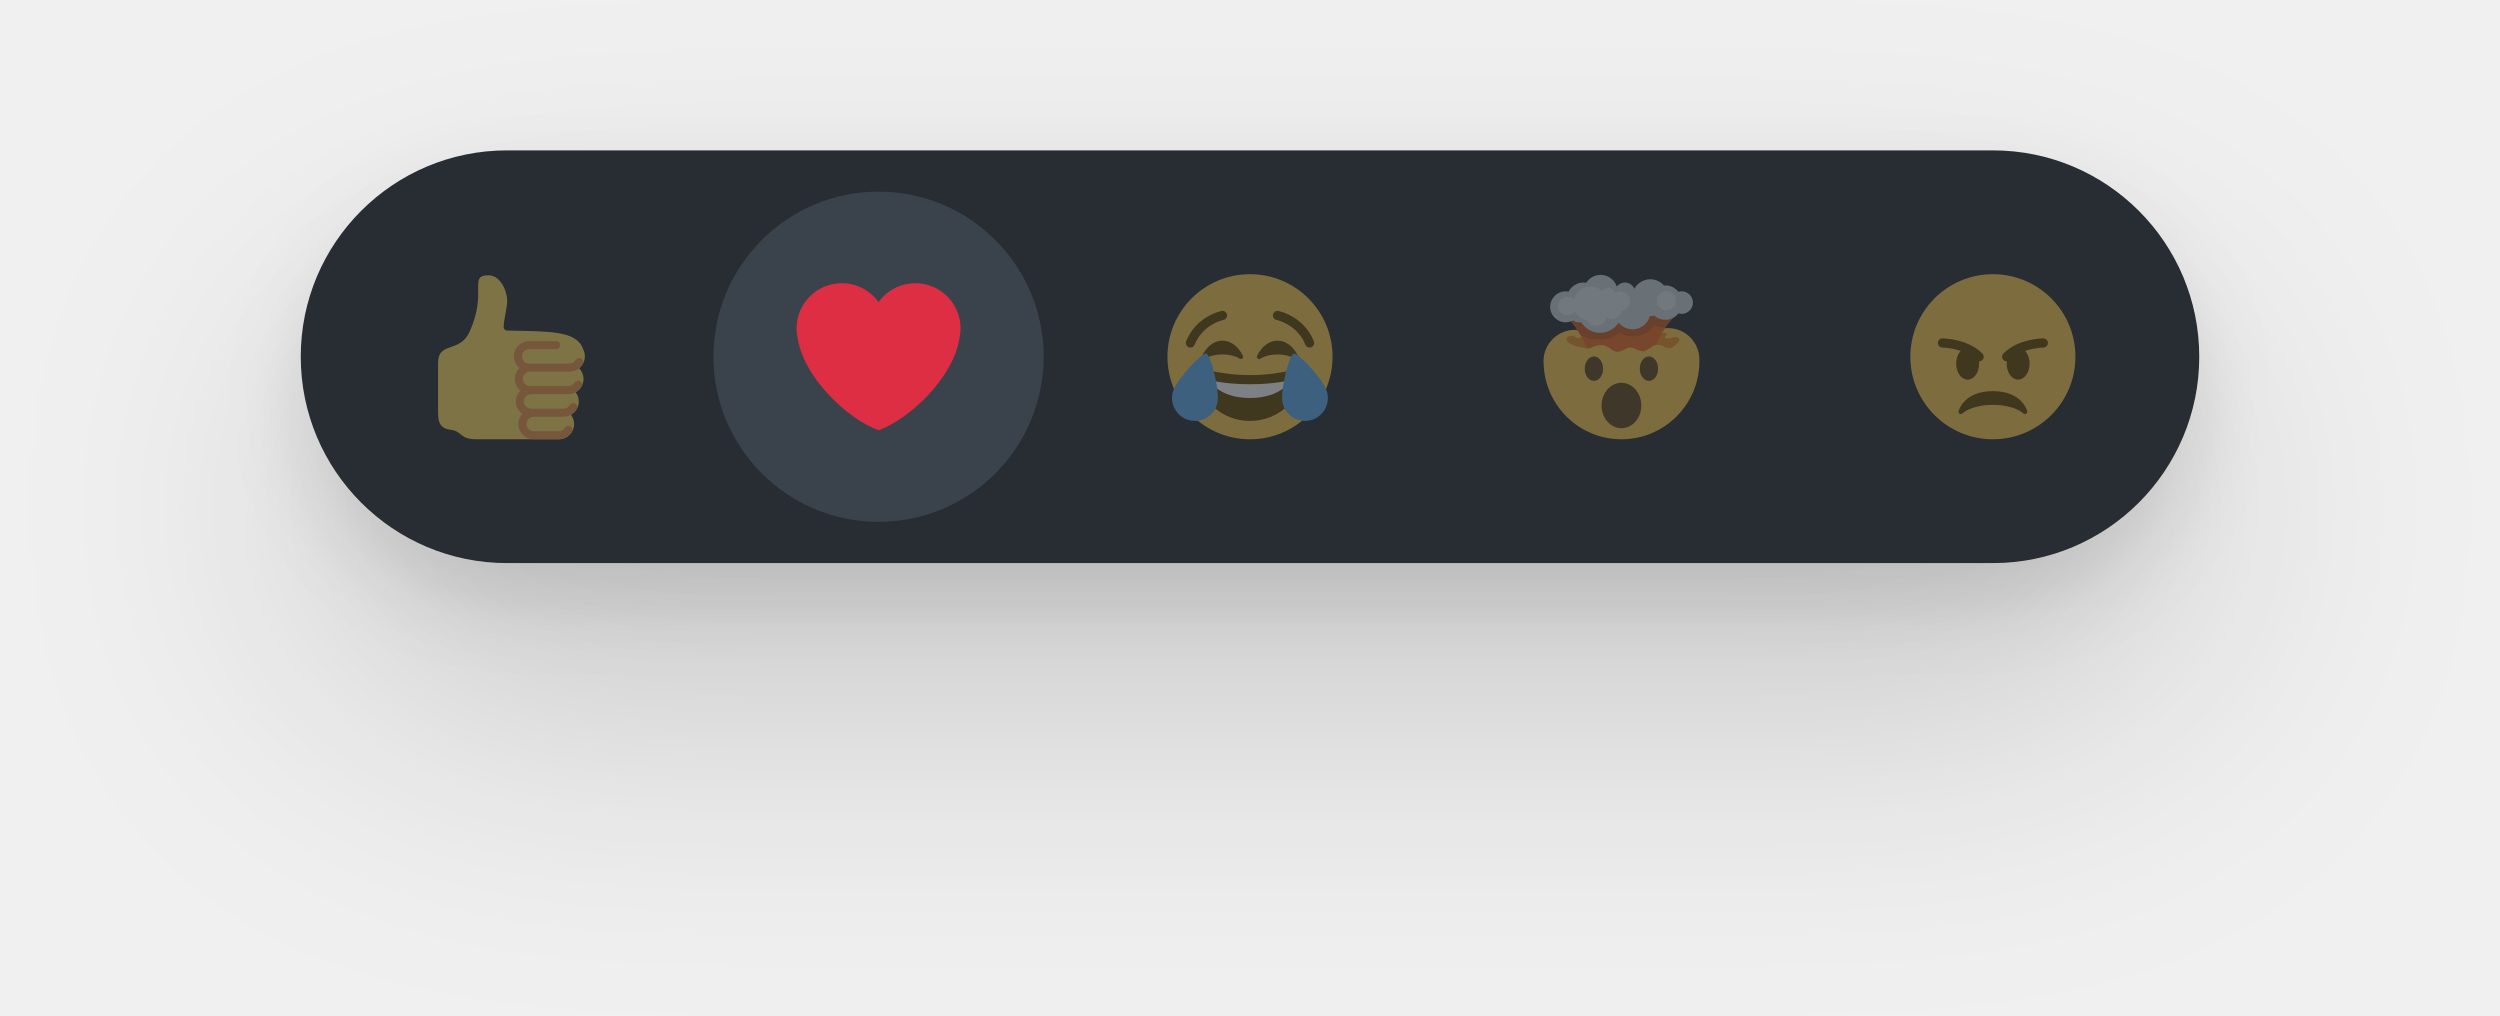
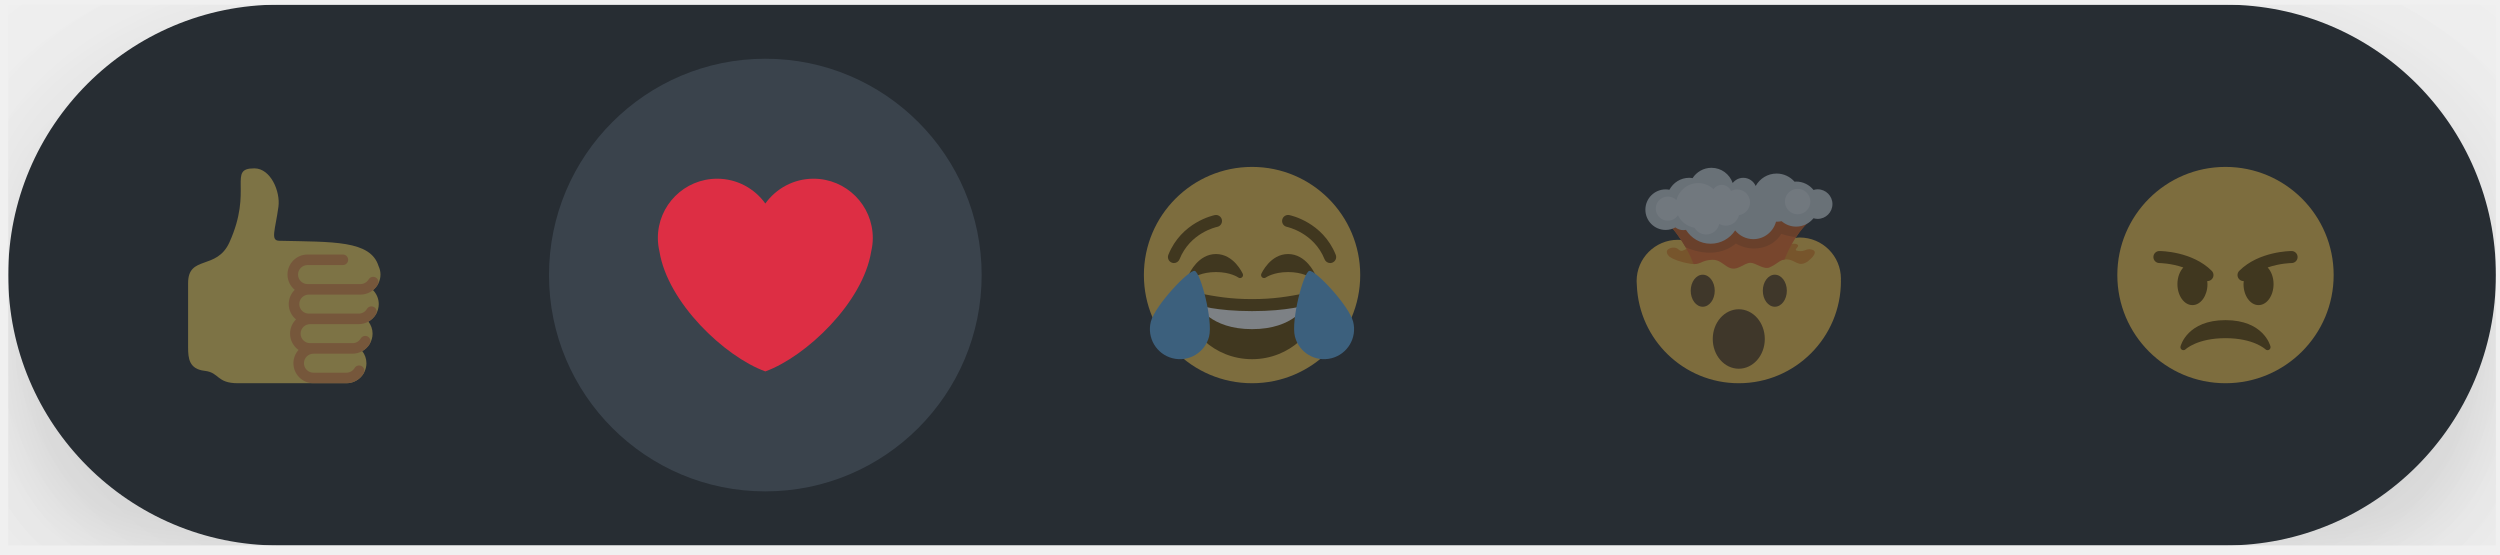
- <svg xmlns="http://www.w3.org/2000/svg" width="266" height="108" viewBox="0 0 266 108" fill="none">
-   <g filter="url(#filter0_dd_9873_259276)">
-     <rect x="32" y="16" width="202" height="43.913" rx="21.956" fill="#272D33" />
-     <g opacity="0.4">
-       <g clip-path="url(#clip0_9873_259276)">
-         <path d="M62.23 37.916C62.23 37.67 62.171 37.44 62.073 37.23C61.419 35.12 58.356 35.274 53.998 35.171C53.27 35.154 53.687 34.294 53.942 32.405C54.109 31.177 53.317 29.291 51.986 29.291C49.791 29.291 51.902 31.023 49.962 35.304C48.925 37.591 46.608 36.31 46.608 38.607V43.837C46.608 44.732 46.695 45.592 47.953 45.733C49.172 45.87 48.898 46.739 50.657 46.739H59.461C60.358 46.739 61.087 46.009 61.087 45.112C61.087 44.741 60.957 44.402 60.747 44.128C61.245 43.849 61.586 43.323 61.586 42.713C61.586 42.343 61.456 42.004 61.247 41.73C61.746 41.452 62.088 40.925 62.088 40.315C62.088 39.871 61.909 39.469 61.619 39.175C61.989 38.877 62.23 38.426 62.23 37.916Z" fill="#FFDB5E" />
-         <path d="M56.406 39.542H60.604C61.175 39.542 61.711 39.237 62.002 38.745C62.122 38.543 62.056 38.281 61.853 38.16C61.65 38.04 61.388 38.108 61.268 38.31C61.13 38.544 60.874 38.688 60.603 38.688H56.305C55.879 38.688 55.532 38.342 55.532 37.916C55.532 37.49 55.879 37.143 56.305 37.143H59.177C59.413 37.143 59.604 36.952 59.604 36.717C59.604 36.481 59.413 36.29 59.177 36.29H56.304C55.408 36.29 54.678 37.019 54.678 37.916C54.678 38.416 54.91 38.858 55.266 39.157C54.966 39.452 54.779 39.862 54.779 40.315C54.779 40.816 55.012 41.261 55.371 41.559C55.072 41.853 54.888 42.262 54.888 42.714C54.888 43.26 55.16 43.742 55.575 44.037C55.319 44.325 55.159 44.699 55.159 45.113C55.159 46.01 55.889 46.739 56.785 46.739H59.461C60.032 46.739 60.568 46.434 60.86 45.943C60.981 45.74 60.914 45.478 60.711 45.358C60.508 45.238 60.246 45.304 60.126 45.506C59.987 45.74 59.732 45.885 59.461 45.885H56.785C56.36 45.885 56.013 45.539 56.013 45.113C56.013 44.687 56.36 44.34 56.785 44.34H59.96C60.531 44.34 61.068 44.035 61.359 43.544C61.479 43.34 61.413 43.078 61.21 42.959C61.006 42.836 60.745 42.905 60.625 43.107C60.484 43.345 60.235 43.486 59.96 43.486H56.514C56.088 43.486 55.741 43.139 55.741 42.714C55.741 42.288 56.088 41.941 56.514 41.941H60.462C61.032 41.941 61.569 41.636 61.86 41.145C61.981 40.942 61.914 40.68 61.712 40.56C61.508 40.44 61.247 40.506 61.127 40.709C60.986 40.946 60.737 41.087 60.462 41.087H56.406C55.98 41.087 55.633 40.741 55.633 40.315C55.633 39.889 55.98 39.542 56.406 39.542Z" fill="#EE9547" />
+ <svg xmlns="http://www.w3.org/2000/svg" width="203" height="45" viewBox="0 0 203 45" fill="none">
+   <g clip-path="url(#clip0_10176_12195)">
+     <g filter="url(#filter0_dd_10176_12195)">
+       <rect x="0.667" y="0.379" width="202" height="43.913" rx="21.956" fill="#272D33" />
+       <g opacity="0.4">
+         <g clip-path="url(#clip1_10176_12195)">
+           <path d="M30.896 22.294C30.896 22.049 30.838 21.819 30.74 21.609C30.085 19.498 27.022 19.653 22.665 19.55C21.937 19.533 22.353 18.672 22.609 16.784C22.775 15.556 21.983 13.67 20.652 13.67C18.458 13.67 20.569 15.401 18.628 19.682C17.592 21.97 15.274 20.688 15.274 22.986V28.216C15.274 29.11 15.362 29.97 16.62 30.112C17.839 30.249 17.565 31.118 19.324 31.118H28.128C29.025 31.118 29.754 30.388 29.754 29.491C29.754 29.119 29.624 28.781 29.414 28.506C29.911 28.228 30.253 27.702 30.253 27.092C30.253 26.721 30.123 26.383 29.913 26.109C30.412 25.831 30.755 25.304 30.755 24.693C30.755 24.25 30.575 23.848 30.286 23.553C30.655 23.255 30.896 22.805 30.896 22.294Z" fill="#FFDB5E" />
+           <path d="M25.073 23.921H29.27C29.841 23.921 30.377 23.615 30.669 23.124C30.789 22.921 30.722 22.659 30.519 22.539C30.317 22.418 30.055 22.486 29.934 22.689C29.796 22.922 29.541 23.067 29.27 23.067H24.971C24.546 23.067 24.199 22.72 24.199 22.294C24.199 21.869 24.546 21.522 24.971 21.522H27.844C28.079 21.522 28.271 21.331 28.271 21.095C28.271 20.86 28.079 20.668 27.844 20.668H24.971C24.074 20.668 23.345 21.398 23.345 22.294C23.345 22.795 23.576 23.237 23.933 23.536C23.633 23.831 23.446 24.241 23.446 24.694C23.446 25.195 23.679 25.639 24.037 25.937C23.739 26.232 23.554 26.64 23.554 27.092C23.554 27.639 23.827 28.121 24.241 28.416C23.986 28.703 23.826 29.078 23.826 29.491C23.826 30.388 24.555 31.118 25.452 31.118H28.128C28.699 31.118 29.235 30.813 29.527 30.321C29.647 30.119 29.58 29.857 29.378 29.736C29.175 29.617 28.913 29.683 28.793 29.885C28.654 30.119 28.399 30.264 28.128 30.264H25.452C25.026 30.264 24.68 29.917 24.68 29.491C24.68 29.065 25.026 28.719 25.452 28.719H28.627C29.197 28.719 29.734 28.413 30.025 27.922C30.146 27.719 30.079 27.457 29.877 27.337C29.672 27.215 29.411 27.284 29.291 27.486C29.151 27.724 28.902 27.865 28.627 27.865H25.18C24.754 27.865 24.408 27.518 24.408 27.092C24.408 26.666 24.754 26.32 25.18 26.32H29.128C29.699 26.32 30.235 26.015 30.527 25.523C30.648 25.321 30.581 25.059 30.378 24.939C30.175 24.819 29.913 24.885 29.793 25.087C29.652 25.325 29.403 25.466 29.128 25.466H25.073C24.646 25.466 24.3 25.119 24.3 24.694C24.3 24.268 24.646 23.921 25.073 23.921Z" fill="#EE9547" />
+         </g>
      </g>
-     </g>
-     <rect x="75.913" y="20.391" width="35.13" height="35.13" rx="17.565" fill="#BBD9F6" fill-opacity="0.13" />
-     <g clip-path="url(#clip1_9873_259276)">
-       <path d="M102.205 34.948C102.205 32.288 100.049 30.133 97.39 30.133C95.776 30.133 94.352 30.93 93.478 32.147C92.604 30.93 91.18 30.133 89.567 30.133C86.907 30.133 84.752 32.288 84.752 34.948C84.752 35.324 84.8 35.689 84.882 36.041C85.55 40.195 90.168 44.577 93.478 45.78C96.788 44.577 101.407 40.195 102.074 36.042C102.157 35.69 102.205 35.325 102.205 34.948Z" fill="#DD2E44" />
-     </g>
-     <g opacity="0.4">
-       <g clip-path="url(#clip2_9873_259276)">
-         <path d="M141.783 37.956C141.783 42.807 137.85 46.739 133 46.739C128.15 46.739 124.217 42.807 124.217 37.956C124.217 33.106 128.15 29.174 133 29.174C137.85 29.174 141.783 33.106 141.783 37.956Z" fill="#FFCC4D" />
-         <path d="M138.102 37.858C138.073 37.792 137.371 36.249 135.928 36.249C134.485 36.249 133.782 37.792 133.753 37.858C133.708 37.959 133.737 38.077 133.824 38.146C133.909 38.216 134.031 38.218 134.121 38.153C134.127 38.149 134.737 37.713 135.928 37.713C137.111 37.713 137.72 38.143 137.734 38.153C137.777 38.185 137.828 38.201 137.879 38.201C137.933 38.201 137.987 38.183 138.031 38.148C138.118 38.078 138.148 37.959 138.102 37.858ZM132.247 37.858C132.218 37.792 131.516 36.249 130.072 36.249C128.63 36.249 127.927 37.792 127.898 37.858C127.853 37.959 127.882 38.077 127.968 38.146C128.054 38.216 128.176 38.218 128.266 38.153C128.272 38.149 128.881 37.713 130.072 37.713C131.256 37.713 131.865 38.143 131.879 38.153C131.922 38.185 131.973 38.201 132.024 38.201C132.078 38.201 132.132 38.183 132.176 38.148C132.263 38.078 132.292 37.959 132.247 37.858ZM139.343 36.981C139.15 36.981 138.966 36.865 138.89 36.674C138.022 34.505 135.853 34.049 135.831 34.044C135.567 33.991 135.396 33.734 135.449 33.47C135.502 33.205 135.759 33.035 136.023 33.087C136.133 33.109 138.734 33.657 139.796 36.311C139.896 36.562 139.774 36.846 139.524 36.946C139.465 36.97 139.403 36.981 139.343 36.981ZM126.657 36.981C126.597 36.981 126.536 36.97 126.476 36.946C126.226 36.846 126.104 36.562 126.204 36.312C127.266 33.657 129.867 33.109 129.977 33.087C130.242 33.036 130.498 33.206 130.551 33.47C130.604 33.733 130.433 33.99 130.17 34.044C130.08 34.062 127.971 34.522 127.11 36.674C127.034 36.865 126.85 36.981 126.657 36.981ZM133 39.909C131.232 39.909 130.059 39.703 128.609 39.421C128.277 39.357 127.633 39.421 127.633 40.397C127.633 42.348 129.875 44.788 133 44.788C136.125 44.788 138.367 42.348 138.367 40.397C138.367 39.421 137.723 39.356 137.391 39.421C135.941 39.703 134.768 39.909 133 39.909Z" fill="#664500" />
-         <path d="M128.609 40.396C128.609 40.396 130.072 40.884 133 40.884C135.928 40.884 137.391 40.396 137.391 40.396C137.391 40.396 136.415 42.348 133 42.348C129.585 42.348 128.609 40.396 128.609 40.396Z" fill="white" />
-         <path d="M129.51 42.948C129.178 44.254 127.851 45.044 126.545 44.712C125.239 44.38 124.449 43.053 124.78 41.747C125.112 40.441 127.872 37.498 128.346 37.618C128.819 37.739 129.841 41.642 129.51 42.948ZM136.48 42.948C136.812 44.254 138.139 45.044 139.445 44.712C140.752 44.38 141.542 43.053 141.21 41.747C140.878 40.441 138.117 37.498 137.644 37.618C137.172 37.739 136.149 41.642 136.48 42.948Z" fill="#5DADEC" />
+       <rect x="44.58" y="4.77" width="35.13" height="35.13" rx="17.565" fill="#BBD9F6" fill-opacity="0.13" />
+       <g clip-path="url(#clip2_10176_12195)">
+         <path d="M70.871 19.326C70.871 16.667 68.716 14.511 66.057 14.511C64.443 14.511 63.019 15.308 62.145 16.526C61.271 15.308 59.847 14.511 58.233 14.511C55.574 14.511 53.418 16.667 53.418 19.326C53.418 19.703 53.466 20.068 53.548 20.42C54.217 24.573 58.835 28.956 62.145 30.159C65.454 28.956 70.073 24.573 70.741 20.42C70.823 20.068 70.871 19.703 70.871 19.326Z" fill="#DD2E44" />
      </g>
-     </g>
-     <g opacity="0.4">
-       <g clip-path="url(#clip3_9873_259276)">
-         <path d="M180.816 38.258C180.816 36.407 179.316 34.907 177.465 34.907C176.987 34.907 176.122 35.189 176.122 35.189L169.718 35.864C169.718 35.864 168.392 35.093 167.579 35.093C165.727 35.093 164.227 36.593 164.227 38.444C164.227 38.56 164.233 38.674 164.244 38.787C164.425 43.208 168.057 46.739 172.522 46.739C177.103 46.739 180.816 43.025 180.816 38.444C180.816 38.419 180.812 38.395 180.811 38.37C180.812 38.332 180.816 38.296 180.816 38.258Z" fill="#FFCB4C" />
-         <path d="M178.438 35.884C177.979 35.765 177.946 36.072 177.364 36.004C176.794 35.937 177.573 35.643 177.269 35.471C177.166 35.413 177.019 35.401 176.838 35.423C176.325 35.486 168.566 35.689 168.277 35.828C168.02 35.952 167.867 36.096 167.634 35.877C167.34 35.603 166.918 35.761 166.796 35.852C166.639 35.971 166.607 36.205 166.911 36.476C167.214 36.681 167.727 36.895 168.601 37.041C168.697 37.057 168.779 37.063 168.856 37.066C169.455 37.087 169.538 36.252 170.383 36.229C170.937 36.215 175.825 36.751 176.228 36.697C176.277 36.69 176.329 36.685 176.388 36.685C177.151 36.685 177.328 37.392 178.139 36.839C178.483 36.559 179.023 36.035 178.438 35.884Z" fill="#F19020" />
-         <path d="M166.636 33.622C167.38 34.367 167.907 35.156 168.277 35.828C168.553 36.331 168.743 36.77 168.856 37.067C169.455 37.087 169.538 36.74 170.383 36.718C170.937 36.703 171.253 37.093 171.663 37.317C172.396 37.718 172.916 36.961 173.478 36.961C173.892 36.961 174.56 37.55 175.027 37.334C175.704 37.02 175.825 36.753 176.228 36.697C176.385 36.312 176.589 35.87 176.838 35.425C177.199 34.778 177.657 34.124 178.225 33.623H166.636V33.622Z" fill="#F36C24" />
-         <path d="M178.038 33.778C178.663 33.161 166.797 33.785 167.138 34.162C167.62 34.696 168.211 35.7 168.211 35.7C168.211 35.7 170.532 36.874 172.286 35.395C173.505 36.127 175.213 35.868 175.975 34.61C175.975 34.61 176.569 34.831 177.171 34.869C177.171 34.869 177.636 34.174 178.038 33.778Z" fill="#CE5C1F" />
-         <path d="M172.522 45.562C173.689 45.562 174.635 44.481 174.635 43.147C174.635 41.813 173.689 40.731 172.522 40.731C171.354 40.731 170.408 41.813 170.408 43.147C170.408 44.481 171.354 45.562 172.522 45.562Z" fill="#65471B" />
-         <path d="M170.57 39.228C170.57 39.947 170.133 40.529 169.594 40.529C169.055 40.529 168.618 39.947 168.618 39.228C168.618 38.509 169.055 37.927 169.594 37.927C170.133 37.927 170.57 38.509 170.57 39.228ZM176.425 39.228C176.425 39.946 175.988 40.529 175.449 40.529C174.91 40.529 174.473 39.946 174.473 39.228C174.473 38.509 174.911 37.926 175.449 37.926C175.988 37.927 176.425 38.509 176.425 39.228Z" fill="#65471B" />
-         <path d="M178.926 30.991C178.809 30.991 178.698 31.013 178.591 31.045C178.255 30.632 177.75 30.363 177.177 30.363C177.135 30.363 177.095 30.373 177.053 30.376C176.694 29.973 176.177 29.713 175.595 29.713C174.861 29.713 174.229 30.122 173.894 30.721C173.725 30.332 173.339 30.059 172.887 30.059C172.537 30.059 172.229 30.226 172.028 30.481C171.78 29.764 171.107 29.246 170.306 29.246C169.66 29.246 169.096 29.582 168.77 30.086C168.68 30.072 168.59 30.058 168.496 30.058C167.798 30.058 167.198 30.454 166.89 31.03C166.791 31.011 166.69 30.999 166.585 30.999C165.676 30.999 164.938 31.736 164.938 32.646C164.938 33.555 165.676 34.293 166.585 34.293C166.872 34.293 167.139 34.215 167.373 34.085C167.556 34.223 167.782 34.308 168.029 34.308C168.1 34.308 168.168 34.3 168.235 34.287C168.652 34.96 169.39 35.41 170.24 35.41C171.074 35.41 171.804 34.979 172.227 34.329C172.578 34.759 173.106 35.04 173.705 35.04C174.591 35.04 175.328 34.436 175.547 33.619C175.564 33.62 175.579 33.624 175.596 33.624C175.734 33.624 175.868 33.609 175.999 33.582C176.318 33.853 176.726 34.023 177.178 34.023C177.751 34.023 178.256 33.754 178.592 33.342C178.698 33.373 178.809 33.395 178.926 33.395C179.59 33.395 180.128 32.857 180.128 32.193C180.128 31.53 179.589 30.991 178.926 30.991Z" fill="#CCD6DD" />
-         <path d="M177.301 33.023C177.873 33.023 178.336 32.56 178.336 31.988C178.336 31.416 177.873 30.953 177.301 30.953C176.729 30.953 176.266 31.416 176.266 31.988C176.266 32.56 176.729 33.023 177.301 33.023Z" fill="#E1E8ED" />
-         <path d="M173.437 32.054C173.437 31.472 172.965 31 172.383 31C172.204 31 172.037 31.049 171.889 31.128C171.766 30.835 171.477 30.628 171.139 30.628C170.862 30.628 170.618 30.767 170.471 30.979C170.145 30.675 169.71 30.484 169.228 30.484C168.372 30.484 167.659 31.075 167.46 31.869C167.281 31.69 167.035 31.579 166.762 31.579C166.22 31.579 165.781 32.018 165.781 32.56C165.781 33.103 166.22 33.542 166.762 33.542C167.105 33.542 167.406 33.366 167.582 33.1C167.834 33.627 168.328 34.014 168.923 34.114C169.113 34.441 169.463 34.663 169.868 34.663C170.392 34.663 170.829 34.295 170.938 33.804C171.097 33.892 171.276 33.947 171.469 33.947C171.991 33.947 172.426 33.581 172.537 33.093C173.046 33.017 173.437 32.583 173.437 32.054Z" fill="#E1E8ED" />
+       <g opacity="0.4">
+         <g clip-path="url(#clip3_10176_12195)">
+           <path d="M110.449 22.335C110.449 27.186 106.517 31.118 101.667 31.118C96.817 31.118 92.884 27.186 92.884 22.335C92.884 17.485 96.817 13.553 101.667 13.553C106.517 13.553 110.449 17.485 110.449 22.335Z" fill="#FFCC4D" />
+           <path d="M106.769 22.236C106.74 22.171 106.037 20.628 104.594 20.628C103.151 20.628 102.449 22.171 102.419 22.236C102.375 22.337 102.404 22.455 102.49 22.525C102.576 22.594 102.698 22.596 102.788 22.532C102.794 22.527 103.404 22.091 104.594 22.091C105.778 22.091 106.387 22.521 106.4 22.531C106.443 22.563 106.495 22.579 106.546 22.579C106.6 22.579 106.654 22.561 106.698 22.526C106.784 22.457 106.814 22.338 106.769 22.236ZM100.914 22.236C100.884 22.171 100.182 20.628 98.739 20.628C97.296 20.628 96.594 22.171 96.564 22.236C96.519 22.337 96.549 22.455 96.635 22.525C96.721 22.594 96.843 22.596 96.932 22.532C96.939 22.527 97.548 22.091 98.739 22.091C99.923 22.091 100.532 22.521 100.545 22.531C100.588 22.563 100.64 22.579 100.691 22.579C100.744 22.579 100.799 22.561 100.843 22.526C100.93 22.457 100.959 22.338 100.914 22.236ZM108.01 21.36C107.816 21.36 107.633 21.243 107.556 21.053C106.689 18.884 104.52 18.427 104.498 18.422C104.234 18.37 104.062 18.112 104.116 17.848C104.168 17.584 104.425 17.413 104.69 17.465C104.8 17.487 107.401 18.035 108.462 20.69C108.562 20.94 108.44 21.224 108.19 21.324C108.132 21.348 108.07 21.36 108.01 21.36ZM95.324 21.36C95.263 21.36 95.202 21.348 95.143 21.324C94.892 21.224 94.771 20.94 94.871 20.69C95.933 18.036 98.533 17.488 98.644 17.466C98.908 17.414 99.165 17.584 99.218 17.849C99.27 18.112 99.1 18.369 98.837 18.422C98.746 18.441 96.638 18.9 95.777 21.053C95.7 21.243 95.517 21.36 95.324 21.36ZM101.667 24.287C99.899 24.287 98.726 24.081 97.275 23.799C96.944 23.735 96.299 23.799 96.299 24.775C96.299 26.727 98.541 29.166 101.667 29.166C104.791 29.166 107.034 26.727 107.034 24.775C107.034 23.799 106.389 23.735 106.058 23.799C104.607 24.081 103.434 24.287 101.667 24.287Z" fill="#664500" />
+           <path d="M97.275 24.775C97.275 24.775 98.739 25.263 101.667 25.263C104.594 25.263 106.058 24.775 106.058 24.775C106.058 24.775 105.082 26.727 101.667 26.727C98.251 26.727 97.275 24.775 97.275 24.775Z" fill="white" />
+           <path d="M98.177 27.326C97.845 28.633 96.518 29.422 95.211 29.09C93.906 28.759 93.116 27.432 93.447 26.125C93.778 24.819 96.539 21.877 97.012 21.997C97.486 22.117 98.508 26.021 98.177 27.326ZM105.147 27.326C105.479 28.633 106.806 29.422 108.112 29.09C109.418 28.759 110.208 27.432 109.876 26.125C109.545 24.819 106.784 21.877 106.311 21.997C105.838 22.117 104.816 26.021 105.147 27.326Z" fill="#5DADEC" />
+         </g>
      </g>
-     </g>
-     <g opacity="0.4">
-       <g clip-path="url(#clip4_9873_259276)">
-         <path d="M220.826 37.956C220.826 42.807 216.894 46.739 212.043 46.739C207.194 46.739 203.261 42.807 203.261 37.956C203.261 33.106 207.194 29.174 212.043 29.174C216.894 29.174 220.826 33.106 220.826 37.956Z" fill="#FFCC4D" />
-         <path d="M215.696 43.753C215.674 43.665 215.126 41.616 212.043 41.616C208.961 41.616 208.413 43.665 208.391 43.753C208.365 43.858 208.412 43.968 208.507 44.023C208.602 44.076 208.721 44.062 208.8 43.985C208.809 43.976 209.753 43.08 212.043 43.08C214.334 43.08 215.278 43.976 215.287 43.985C215.334 44.031 215.396 44.056 215.459 44.056C215.5 44.056 215.541 44.045 215.579 44.024C215.675 43.97 215.722 43.859 215.696 43.753ZM210.925 37.612C209.336 36.023 206.784 36.005 206.676 36.005C206.407 36.005 206.189 36.223 206.189 36.492C206.188 36.761 206.407 36.98 206.676 36.981C206.69 36.981 207.615 36.992 208.619 37.34C208.33 37.653 208.14 38.138 208.14 38.688C208.14 39.632 208.686 40.396 209.36 40.396C210.034 40.396 210.58 39.632 210.58 38.688C210.58 38.604 210.57 38.523 210.562 38.441C210.568 38.441 210.574 38.444 210.58 38.444C210.705 38.444 210.83 38.397 210.925 38.301C211.115 38.111 211.115 37.802 210.925 37.612ZM217.411 36.005C217.303 36.005 214.751 36.023 213.162 37.612C212.972 37.802 212.972 38.111 213.162 38.301C213.257 38.397 213.382 38.444 213.507 38.444C213.514 38.444 213.519 38.441 213.525 38.441C213.517 38.523 213.507 38.604 213.507 38.688C213.507 39.632 214.053 40.396 214.727 40.396C215.401 40.396 215.947 39.632 215.947 38.688C215.947 38.138 215.757 37.653 215.468 37.34C216.472 36.992 217.397 36.981 217.412 36.981C217.68 36.98 217.899 36.761 217.898 36.492C217.898 36.223 217.68 36.005 217.411 36.005Z" fill="#664500" />
+       <g opacity="0.4">
+         <g clip-path="url(#clip4_10176_12195)">
+           <path d="M149.483 22.637C149.483 20.786 147.983 19.286 146.132 19.286C145.654 19.286 144.789 19.568 144.789 19.568L138.384 20.243C138.384 20.243 137.059 19.472 136.246 19.472C134.394 19.472 132.894 20.972 132.894 22.823C132.894 22.939 132.9 23.053 132.911 23.166C133.092 27.587 136.723 31.118 141.188 31.118C145.769 31.118 149.483 27.404 149.483 22.823C149.483 22.798 149.479 22.774 149.477 22.749C149.479 22.712 149.483 22.675 149.483 22.637Z" fill="#FFCB4C" />
+           <path d="M147.105 20.262C146.646 20.143 146.613 20.451 146.031 20.382C145.461 20.315 146.24 20.022 145.935 19.849C145.833 19.791 145.686 19.779 145.505 19.802C144.992 19.864 137.233 20.067 136.943 20.206C136.686 20.331 136.534 20.474 136.3 20.256C136.006 19.982 135.585 20.14 135.463 20.231C135.306 20.349 135.273 20.583 135.577 20.854C135.88 21.059 136.394 21.273 137.268 21.419C137.364 21.436 137.446 21.442 137.523 21.445C138.121 21.465 138.204 20.63 139.05 20.608C139.604 20.593 144.492 21.13 144.894 21.075C144.943 21.068 144.995 21.063 145.055 21.063C145.817 21.063 145.994 21.771 146.806 21.218C147.15 20.938 147.689 20.413 147.105 20.262Z" fill="#F19020" />
+           <path d="M135.303 18C136.046 18.745 136.574 19.535 136.943 20.207C137.22 20.709 137.41 21.148 137.523 21.445C138.121 21.465 138.204 21.119 139.05 21.096C139.604 21.081 139.92 21.471 140.33 21.696C141.062 22.097 141.583 21.34 142.144 21.34C142.559 21.34 143.227 21.928 143.694 21.712C144.371 21.399 144.492 21.131 144.894 21.076C145.051 20.69 145.256 20.249 145.505 19.803C145.866 19.157 146.324 18.503 146.891 18.001H135.303V18Z" fill="#F36C24" />
+           <path d="M146.705 18.156C147.33 17.54 135.464 18.164 135.804 18.541C136.286 19.075 136.878 20.079 136.878 20.079C136.878 20.079 139.199 21.253 140.952 19.774C142.172 20.506 143.88 20.247 144.642 18.989C144.642 18.989 145.236 19.21 145.838 19.248C145.838 19.248 146.303 18.553 146.705 18.156Z" fill="#CE5C1F" />
+           <path d="M141.188 29.941C142.356 29.941 143.302 28.86 143.302 27.526C143.302 26.192 142.356 25.111 141.188 25.111C140.021 25.111 139.075 26.192 139.075 27.526C139.075 28.86 140.021 29.941 141.188 29.941Z" fill="#65471B" />
+           <path d="M139.237 23.607C139.237 24.326 138.799 24.908 138.261 24.908C137.722 24.908 137.285 24.326 137.285 23.607C137.285 22.888 137.722 22.306 138.261 22.306C138.799 22.306 139.237 22.888 139.237 23.607ZM145.092 23.607C145.092 24.325 144.655 24.908 144.116 24.908C143.577 24.908 143.14 24.325 143.14 23.607C143.14 22.888 143.577 22.305 144.116 22.305C144.655 22.306 145.092 22.888 145.092 23.607Z" fill="#65471B" />
+           <path d="M147.592 15.37C147.475 15.37 147.364 15.393 147.258 15.424C146.922 15.011 146.417 14.743 145.844 14.743C145.801 14.743 145.761 14.752 145.719 14.755C145.361 14.352 144.844 14.092 144.262 14.092C143.527 14.092 142.896 14.502 142.561 15.1C142.392 14.711 142.005 14.438 141.554 14.438C141.203 14.438 140.896 14.605 140.695 14.86C140.447 14.143 139.773 13.625 138.972 13.625C138.327 13.625 137.762 13.961 137.436 14.465C137.346 14.451 137.257 14.437 137.163 14.437C136.464 14.437 135.865 14.833 135.556 15.409C135.457 15.39 135.356 15.378 135.252 15.378C134.342 15.378 133.605 16.116 133.605 17.025C133.605 17.935 134.342 18.672 135.252 18.672C135.539 18.672 135.806 18.594 136.039 18.465C136.223 18.602 136.448 18.687 136.696 18.687C136.766 18.687 136.835 18.679 136.901 18.666C137.319 19.339 138.056 19.79 138.906 19.79C139.74 19.79 140.471 19.358 140.894 18.708C141.245 19.138 141.773 19.419 142.372 19.419C143.257 19.419 143.995 18.815 144.214 17.998C144.231 17.999 144.246 18.003 144.262 18.003C144.4 18.003 144.535 17.988 144.665 17.961C144.984 18.232 145.393 18.402 145.845 18.402C146.417 18.402 146.923 18.133 147.258 17.721C147.365 17.752 147.476 17.774 147.593 17.774C148.256 17.774 148.795 17.236 148.795 16.572C148.795 15.909 148.256 15.37 147.592 15.37Z" fill="#CCD6DD" />
+           <path d="M145.968 17.402C146.539 17.402 147.002 16.938 147.002 16.367C147.002 15.795 146.539 15.332 145.968 15.332C145.396 15.332 144.933 15.795 144.933 16.367C144.933 16.938 145.396 17.402 145.968 17.402Z" fill="#E1E8ED" />
+           <path d="M142.104 16.433C142.104 15.851 141.632 15.379 141.05 15.379C140.87 15.379 140.703 15.428 140.556 15.507C140.433 15.214 140.144 15.008 139.806 15.008C139.529 15.008 139.285 15.146 139.138 15.358C138.811 15.054 138.376 14.864 137.895 14.864C137.039 14.864 136.326 15.454 136.126 16.248C135.948 16.069 135.702 15.958 135.429 15.958C134.887 15.958 134.447 16.398 134.447 16.94C134.447 17.482 134.887 17.921 135.429 17.921C135.772 17.921 136.072 17.745 136.248 17.479C136.5 18.006 136.994 18.393 137.589 18.493C137.78 18.82 138.13 19.042 138.535 19.042C139.059 19.042 139.496 18.674 139.605 18.183C139.763 18.271 139.942 18.326 140.135 18.326C140.657 18.326 141.093 17.96 141.204 17.472C141.712 17.396 142.104 16.963 142.104 16.433Z" fill="#E1E8ED" />
+         </g>
+       </g>
+       <g opacity="0.4">
+         <g clip-path="url(#clip5_10176_12195)">
+           <path d="M189.493 22.335C189.493 27.186 185.561 31.118 180.71 31.118C175.86 31.118 171.927 27.186 171.927 22.335C171.927 17.485 175.86 13.553 180.71 13.553C185.561 13.553 189.493 17.485 189.493 22.335Z" fill="#FFCC4D" />
+           <path d="M184.362 28.131C184.34 28.044 183.792 25.995 180.71 25.995C177.627 25.995 177.08 28.044 177.058 28.131C177.031 28.237 177.079 28.347 177.174 28.402C177.269 28.455 177.388 28.44 177.466 28.364C177.476 28.355 178.42 27.459 180.71 27.459C183 27.459 183.945 28.355 183.954 28.364C184.001 28.41 184.063 28.434 184.126 28.434C184.167 28.434 184.208 28.424 184.246 28.403C184.341 28.349 184.389 28.238 184.362 28.131ZM179.591 21.991C178.003 20.402 175.451 20.384 175.343 20.384C175.074 20.384 174.856 20.602 174.856 20.871C174.855 21.14 175.073 21.359 175.342 21.36C175.357 21.36 176.282 21.37 177.286 21.719C176.997 22.032 176.807 22.517 176.807 23.067C176.807 24.011 177.353 24.775 178.027 24.775C178.7 24.775 179.246 24.011 179.246 23.067C179.246 22.983 179.237 22.901 179.228 22.82C179.235 22.82 179.24 22.823 179.246 22.823C179.371 22.823 179.496 22.776 179.591 22.68C179.782 22.49 179.782 22.181 179.591 21.991ZM186.077 20.384C185.969 20.384 183.418 20.402 181.829 21.991C181.638 22.181 181.638 22.49 181.829 22.68C181.924 22.776 182.049 22.823 182.174 22.823C182.18 22.823 182.186 22.82 182.191 22.82C182.184 22.901 182.174 22.983 182.174 23.067C182.174 24.011 182.72 24.775 183.394 24.775C184.068 24.775 184.613 24.011 184.613 23.067C184.613 22.517 184.424 22.032 184.134 21.719C185.139 21.37 186.064 21.36 186.078 21.36C186.347 21.359 186.565 21.14 186.565 20.871C186.564 20.602 186.347 20.384 186.077 20.384Z" fill="#664500" />
+         </g>
      </g>
    </g>
  </g>
  <defs>
-     <filter id="filter0_dd_9873_259276" x="0" y="0" width="266" height="107.913" filterUnits="userSpaceOnUse" color-interpolation-filters="sRGB">
+     <filter id="filter0_dd_10176_12195" x="-31.333" y="-15.621" width="266" height="107.913" filterUnits="userSpaceOnUse" color-interpolation-filters="sRGB">
      <feFlood flood-opacity="0" result="BackgroundImageFix" />
      <feColorMatrix in="SourceAlpha" type="matrix" values="0 0 0 0 0 0 0 0 0 0 0 0 0 0 0 0 0 0 127 0" result="hardAlpha" />
      <feOffset dy="16" />
      <feGaussianBlur stdDeviation="16" />
      <feColorMatrix type="matrix" values="0 0 0 0 0 0 0 0 0 0 0 0 0 0 0 0 0 0 0.16 0" />
-       <feBlend mode="normal" in2="BackgroundImageFix" result="effect1_dropShadow_9873_259276" />
+       <feBlend mode="normal" in2="BackgroundImageFix" result="effect1_dropShadow_10176_12195" />
      <feColorMatrix in="SourceAlpha" type="matrix" values="0 0 0 0 0 0 0 0 0 0 0 0 0 0 0 0 0 0 127 0" result="hardAlpha" />
      <feOffset dy="4" />
      <feGaussianBlur stdDeviation="4" />
      <feColorMatrix type="matrix" values="0 0 0 0 0 0 0 0 0 0 0 0 0 0 0 0 0 0 0.1 0" />
-       <feBlend mode="normal" in2="effect1_dropShadow_9873_259276" result="effect2_dropShadow_9873_259276" />
-       <feBlend mode="normal" in="SourceGraphic" in2="effect2_dropShadow_9873_259276" result="shape" />
+       <feBlend mode="normal" in2="effect1_dropShadow_10176_12195" result="effect2_dropShadow_10176_12195" />
+       <feBlend mode="normal" in="SourceGraphic" in2="effect2_dropShadow_10176_12195" result="shape" />
    </filter>
-     <clipPath id="clip0_9873_259276">
-       <rect width="17.565" height="17.565" fill="white" transform="translate(45.1739 29.1738)" />
+     <clipPath id="clip0_10176_12195">
+       <rect width="202" height="43.913" fill="white" transform="translate(0.666626 0.378662)" />
    </clipPath>
-     <clipPath id="clip1_9873_259276">
-       <rect width="17.565" height="17.565" fill="white" transform="translate(84.6956 29.1738)" />
+     <clipPath id="clip1_10176_12195">
+       <rect width="17.565" height="17.565" fill="white" transform="translate(13.8405 13.5527)" />
    </clipPath>
-     <clipPath id="clip2_9873_259276">
-       <rect width="17.565" height="17.565" fill="white" transform="translate(124.217 29.1738)" />
+     <clipPath id="clip2_10176_12195">
+       <rect width="17.565" height="17.565" fill="white" transform="translate(53.3622 13.5527)" />
    </clipPath>
-     <clipPath id="clip3_9873_259276">
-       <rect width="17.565" height="17.565" fill="white" transform="translate(163.739 29.1738)" />
+     <clipPath id="clip3_10176_12195">
+       <rect width="17.565" height="17.565" fill="white" transform="translate(92.884 13.5527)" />
    </clipPath>
-     <clipPath id="clip4_9873_259276">
-       <rect width="17.565" height="17.565" fill="white" transform="translate(203.261 29.1738)" />
+     <clipPath id="clip4_10176_12195">
+       <rect width="17.565" height="17.565" fill="white" transform="translate(132.406 13.5527)" />
+     </clipPath>
+     <clipPath id="clip5_10176_12195">
+       <rect width="17.565" height="17.565" fill="white" transform="translate(171.927 13.5527)" />
    </clipPath>
  </defs>
</svg>
